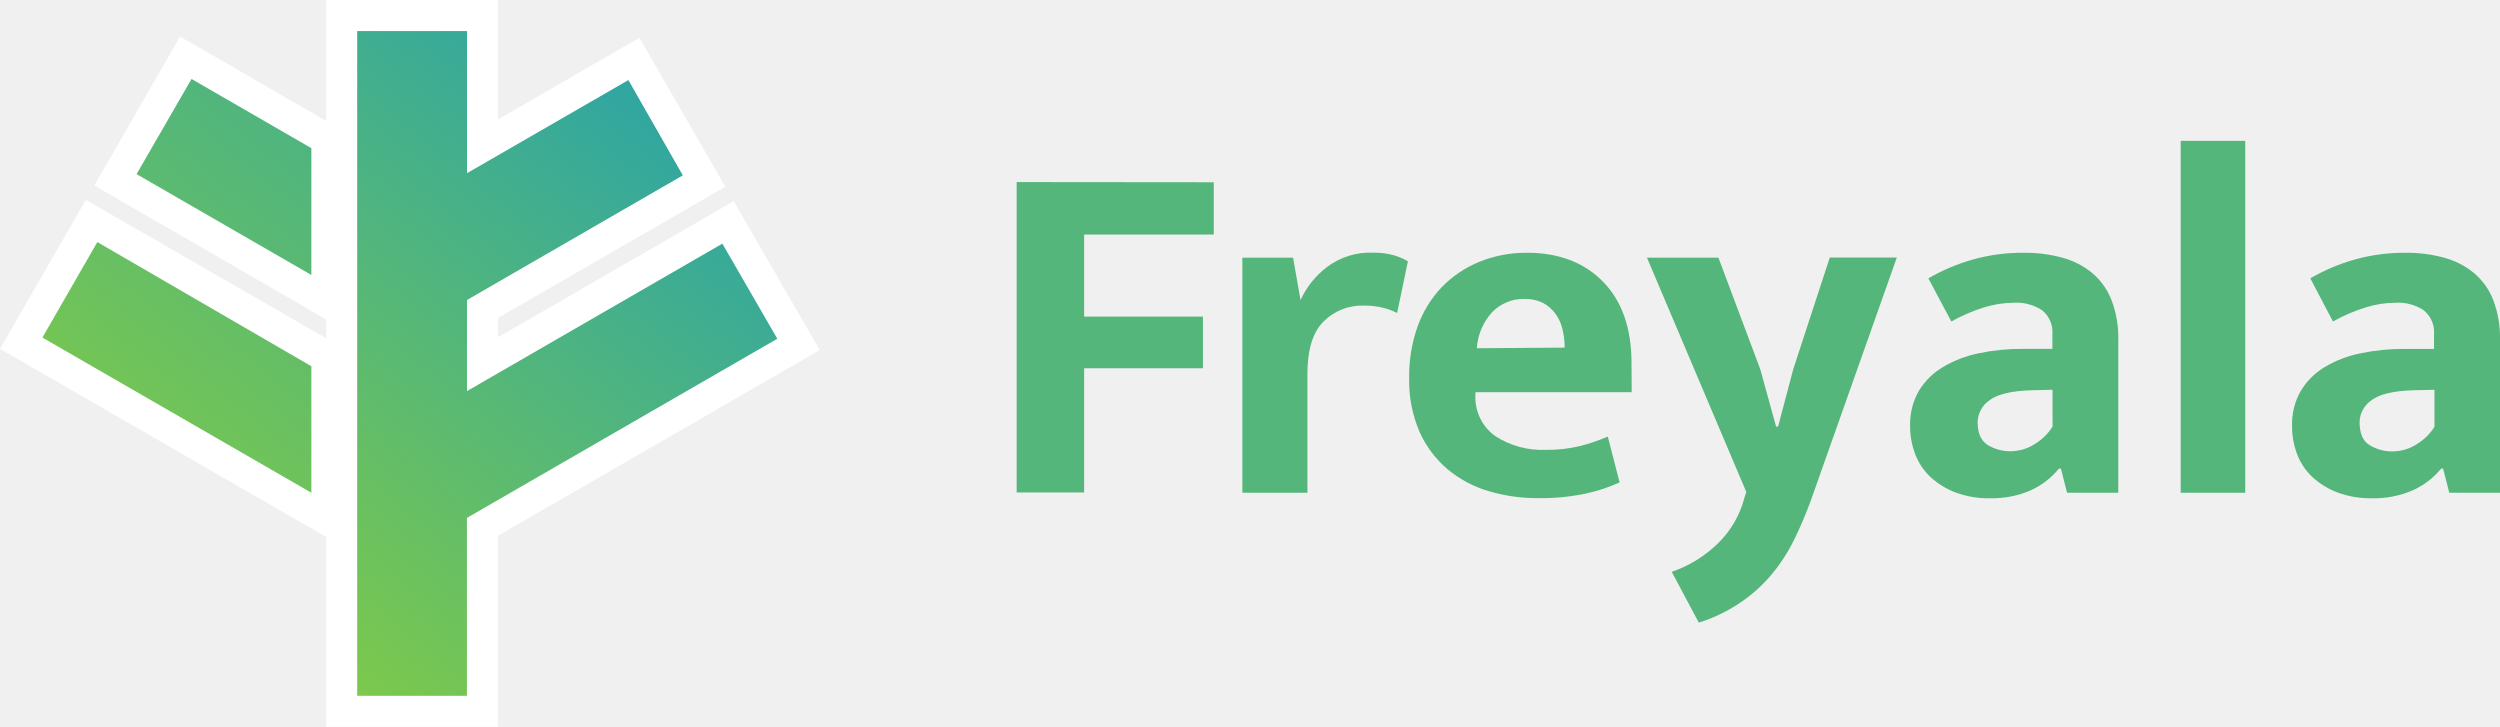
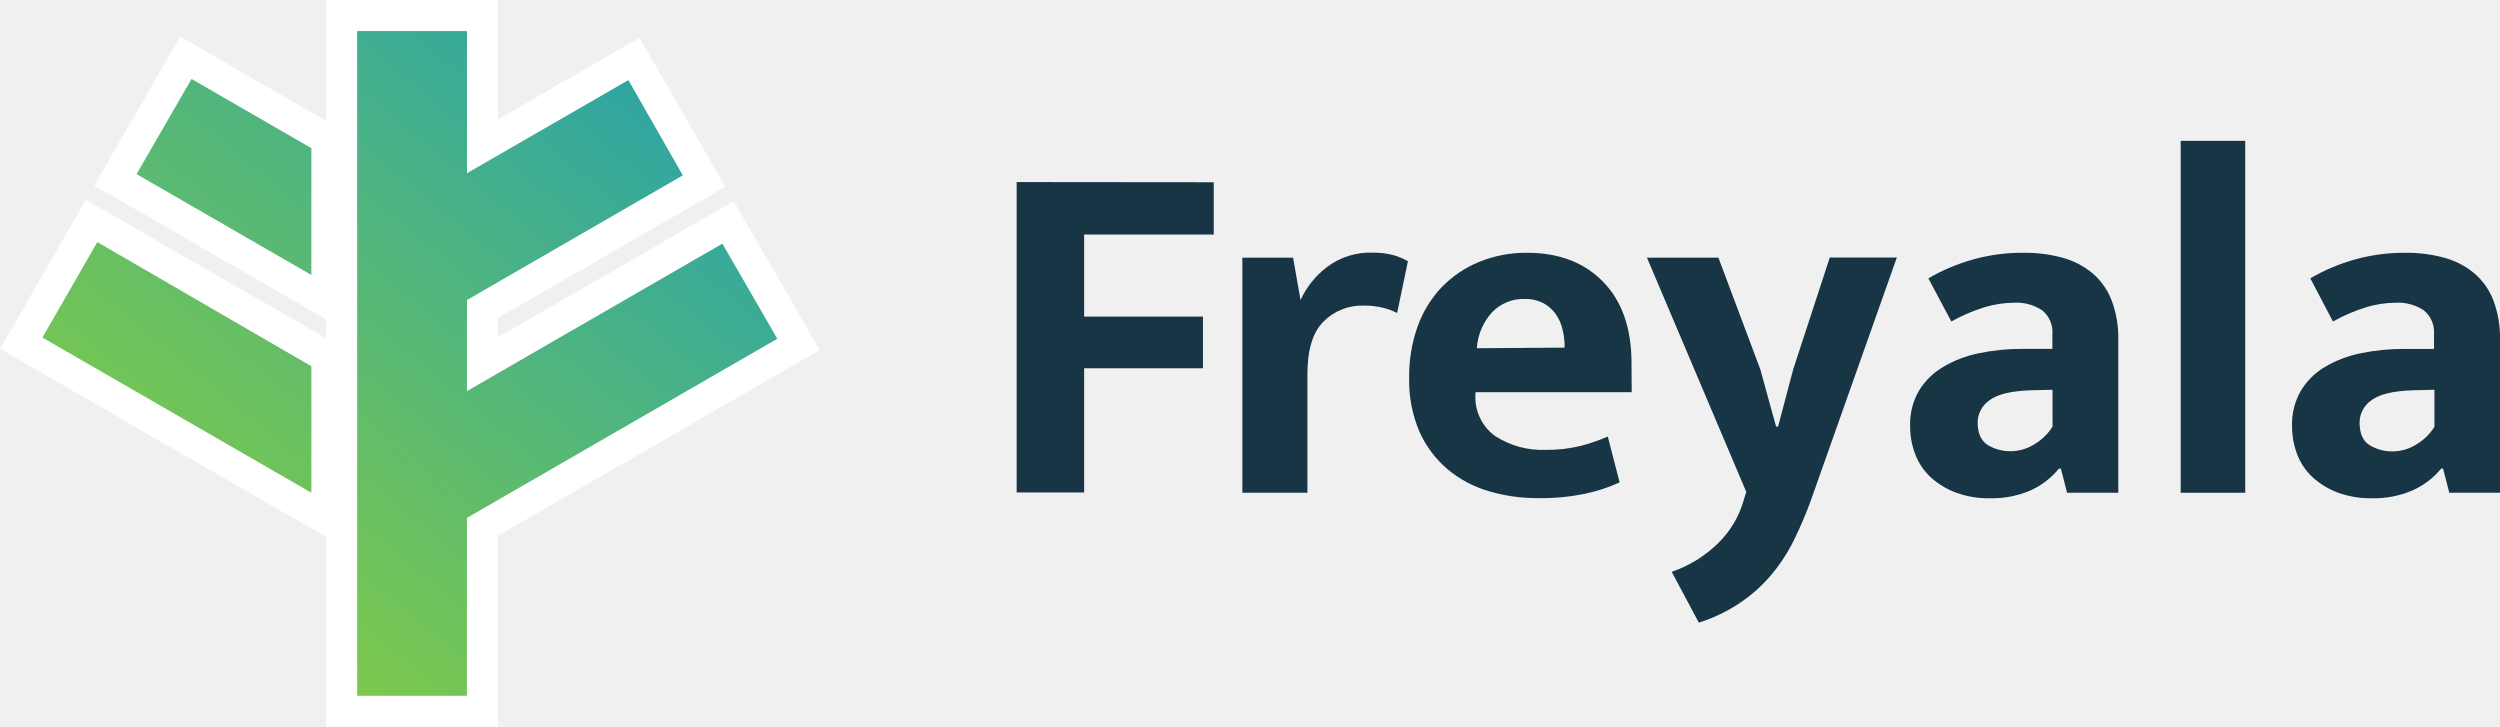
<svg xmlns="http://www.w3.org/2000/svg" xmlns:xlink="http://www.w3.org/1999/xlink" viewBox="0 0 402.74 117.08">
  <defs>
-     <style>.cls-1{fill:url(#linear-gradient);}.cls-2{fill:#fff;}.cls-3{fill:url(#linear-gradient-2);}.cls-4{fill:url(#linear-gradient-3);}.cls-5{fill:#54b67a;}</style>
+     <style>.cls-1{fill:url(#linear-gradient);}.cls-2{fill:#fff;}.cls-3{fill:url(#linear-gradient-2);}.cls-4{fill:url(#linear-gradient-3);}.cls-5{fill:#173544;}</style>
    <linearGradient id="linear-gradient" x1="34.99" y1="98.08" x2="111.11" y2="5.56" gradientUnits="userSpaceOnUse">
      <stop offset="0" stop-color="#7fca49" />
      <stop offset="1" stop-color="#27a2ac" />
    </linearGradient>
    <linearGradient id="linear-gradient-2" x1="-1.81" y1="81.37" x2="88.6" y2="-28.51" xlink:href="#linear-gradient" />
    <linearGradient id="linear-gradient-3" x1="14" y1="83.62" x2="102.14" y2="-23.51" xlink:href="#linear-gradient" />
  </defs>
  <g id="Laag_2" data-name="Laag 2">
    <g id="Grid">
      <g id="Layer_7" data-name="Layer 7">
        <polygon class="cls-1" points="55.04 114.58 55.04 2.5 77.73 2.5 77.73 23.57 102.09 9.51 113.44 29.16 77.73 49.78 77.73 58.66 117.28 35.82 128.63 55.47 77.73 84.86 77.73 114.58 55.04 114.58" />
        <path class="cls-2" d="M75.23,5V27.9l26-15L110,28.25,75.23,48.33V63l41.14-23.75,8.85,15.32-50,28.86v28.66H57.54V5H75.23m5-5H52.54V117.08H80.23V86.3l47.49-27.41,4.33-2.5-2.5-4.33L120.7,36.74l-2.5-4.33-4.33,2.5L80.23,54.33V51.22l32.29-18.64,4.33-2.5-2.5-4.33-8.84-15.33L103,6.09l-4.33,2.5L80.23,19.24V0Z" />
        <polygon class="cls-3" points="18.61 28.97 29.95 9.31 52.66 22.42 52.66 48.63 18.61 28.97" />
        <path class="cls-2" d="M30.87,12.73,50.16,23.87V44.3L22,28.05l8.85-15.32M29,5.9l-2.5,4.33L17.69,25.55l-2.5,4.33,4.33,2.5L47.66,48.63,55.16,53V21l-2.5-1.44L33.37,8.4,29,5.9Z" />
        <polygon class="cls-4" points="3.42 55.28 14.76 35.63 52.66 57.51 52.66 83.71 3.42 55.28" />
        <path class="cls-2" d="M15.68,39,50.16,59V79.38l-43.33-25L15.68,39m-1.83-6.83-2.5,4.33L2.5,51.86,0,56.19l4.33,2.5,43.33,25L55.16,88v-32l-2.5-1.44L18.18,34.71l-4.33-2.5Z" />
      </g>
      <path class="cls-5" d="M195.53,29.36v8.42H174.65V51h19.14v8.33H174.65v20H163.78v-50Z" />
      <path class="cls-5" d="M200.14,79.38V41.51h8.17l1.2,6.83A14,14,0,0,1,213.79,43a11.58,11.58,0,0,1,7.39-2.3,12.37,12.37,0,0,1,3.25.39,10.31,10.31,0,0,1,2.38,1l-1.74,8.33a10.27,10.27,0,0,0-2.23-.83,12.41,12.41,0,0,0-3.17-.36,8.77,8.77,0,0,0-6.47,2.58q-2.58,2.58-2.58,8.46V79.38Z" />
      <path class="cls-5" d="M262.86,63.18H237.69v.32a7.68,7.68,0,0,0,3.18,6.75A13.93,13.93,0,0,0,249,72.47a22.32,22.32,0,0,0,5.6-.63,31.14,31.14,0,0,0,4.41-1.51l1.9,7.38a26,26,0,0,1-5.4,1.79,34.61,34.61,0,0,1-7.7.75,27.46,27.46,0,0,1-8.06-1.15,18.32,18.32,0,0,1-6.58-3.53,17,17,0,0,1-4.49-6,20.89,20.89,0,0,1-1.67-8.73,23.82,23.82,0,0,1,1.35-8.22,18.06,18.06,0,0,1,3.85-6.31,17.77,17.77,0,0,1,6-4.09A20,20,0,0,1,246,40.72q7.69,0,12.26,4.68t4.57,13.1ZM252.06,56A12,12,0,0,0,251.7,53a6.91,6.91,0,0,0-1.15-2.5,6,6,0,0,0-2-1.71,6.26,6.26,0,0,0-2.94-.63,7,7,0,0,0-5.24,2.14,9.52,9.52,0,0,0-2.46,5.8Z" />
      <path class="cls-5" d="M265.32,41.51h11.51l6.75,18,2.54,9.21h.32l2.46-9.29,5.87-17.94h10.8L291.68,80.73A63.73,63.73,0,0,1,289,87a27.92,27.92,0,0,1-3.58,5.52,24.44,24.44,0,0,1-5,4.52,25.52,25.52,0,0,1-6.75,3.26l-4.36-8.18a19.82,19.82,0,0,0,7.46-4.6A15.69,15.69,0,0,0,281,80.25l.32-1Z" />
      <path class="cls-5" d="M310.65,44.84a31.08,31.08,0,0,1,7.23-3.05A29.55,29.55,0,0,1,326,40.72a23,23,0,0,1,6.24.79,12.81,12.81,0,0,1,4.84,2.5,10.87,10.87,0,0,1,3.09,4.37,17,17,0,0,1,1.08,6.39V79.38H333l-1-3.89h-.32A12.57,12.57,0,0,1,327.12,79a15.7,15.7,0,0,1-6.54,1.27,15.21,15.21,0,0,1-5.48-.91,12.41,12.41,0,0,1-4.05-2.46,9.75,9.75,0,0,1-2.5-3.69,12.54,12.54,0,0,1-.84-4.61A10.81,10.81,0,0,1,309.1,63,11.2,11.2,0,0,1,313,59.13a18.6,18.6,0,0,1,5.76-2.22,33.9,33.9,0,0,1,7.1-.71h4.77V53.89A4.52,4.52,0,0,0,329,50a7.42,7.42,0,0,0-4.56-1.23,16.58,16.58,0,0,0-4.73.72,28,28,0,0,0-5.36,2.3Zm20,17.95-3.42.08q-4.83.15-6.74,1.62A4.36,4.36,0,0,0,318.59,68c0,1.8.54,3,1.63,3.69a6.93,6.93,0,0,0,3.69,1,7.2,7.2,0,0,0,3.93-1.19,8.62,8.62,0,0,0,2.82-2.78Z" />
      <path class="cls-5" d="M351.3,79.38V22.69h10.4V79.38Z" />
      <path class="cls-5" d="M372.18,44.84a30.83,30.83,0,0,1,7.22-3.05,29.57,29.57,0,0,1,8.1-1.07,22.89,22.89,0,0,1,6.23.79,12.78,12.78,0,0,1,4.85,2.5,10.87,10.87,0,0,1,3.09,4.37,17,17,0,0,1,1.07,6.39V79.38h-8.17l-1-3.89h-.31A12.57,12.57,0,0,1,388.65,79a15.75,15.75,0,0,1-6.55,1.27,15.25,15.25,0,0,1-5.48-.91,12.62,12.62,0,0,1-4.05-2.46,9.87,9.87,0,0,1-2.5-3.69,12.75,12.75,0,0,1-.83-4.61A10.71,10.71,0,0,1,370.63,63a11.2,11.2,0,0,1,3.85-3.86,18.6,18.6,0,0,1,5.76-2.22,33.83,33.83,0,0,1,7.1-.71h4.77V53.89A4.55,4.55,0,0,0,390.48,50a7.46,7.46,0,0,0-4.57-1.23,16.51,16.51,0,0,0-4.72.72,27.73,27.73,0,0,0-5.36,2.3Zm20,17.95-3.41.08q-4.84.15-6.75,1.62a4.35,4.35,0,0,0-1.9,3.54q0,2.7,1.62,3.69a7,7,0,0,0,3.7,1,7.25,7.25,0,0,0,3.93-1.19,8.49,8.49,0,0,0,2.81-2.78Z" />
    </g>
  </g>
</svg>
